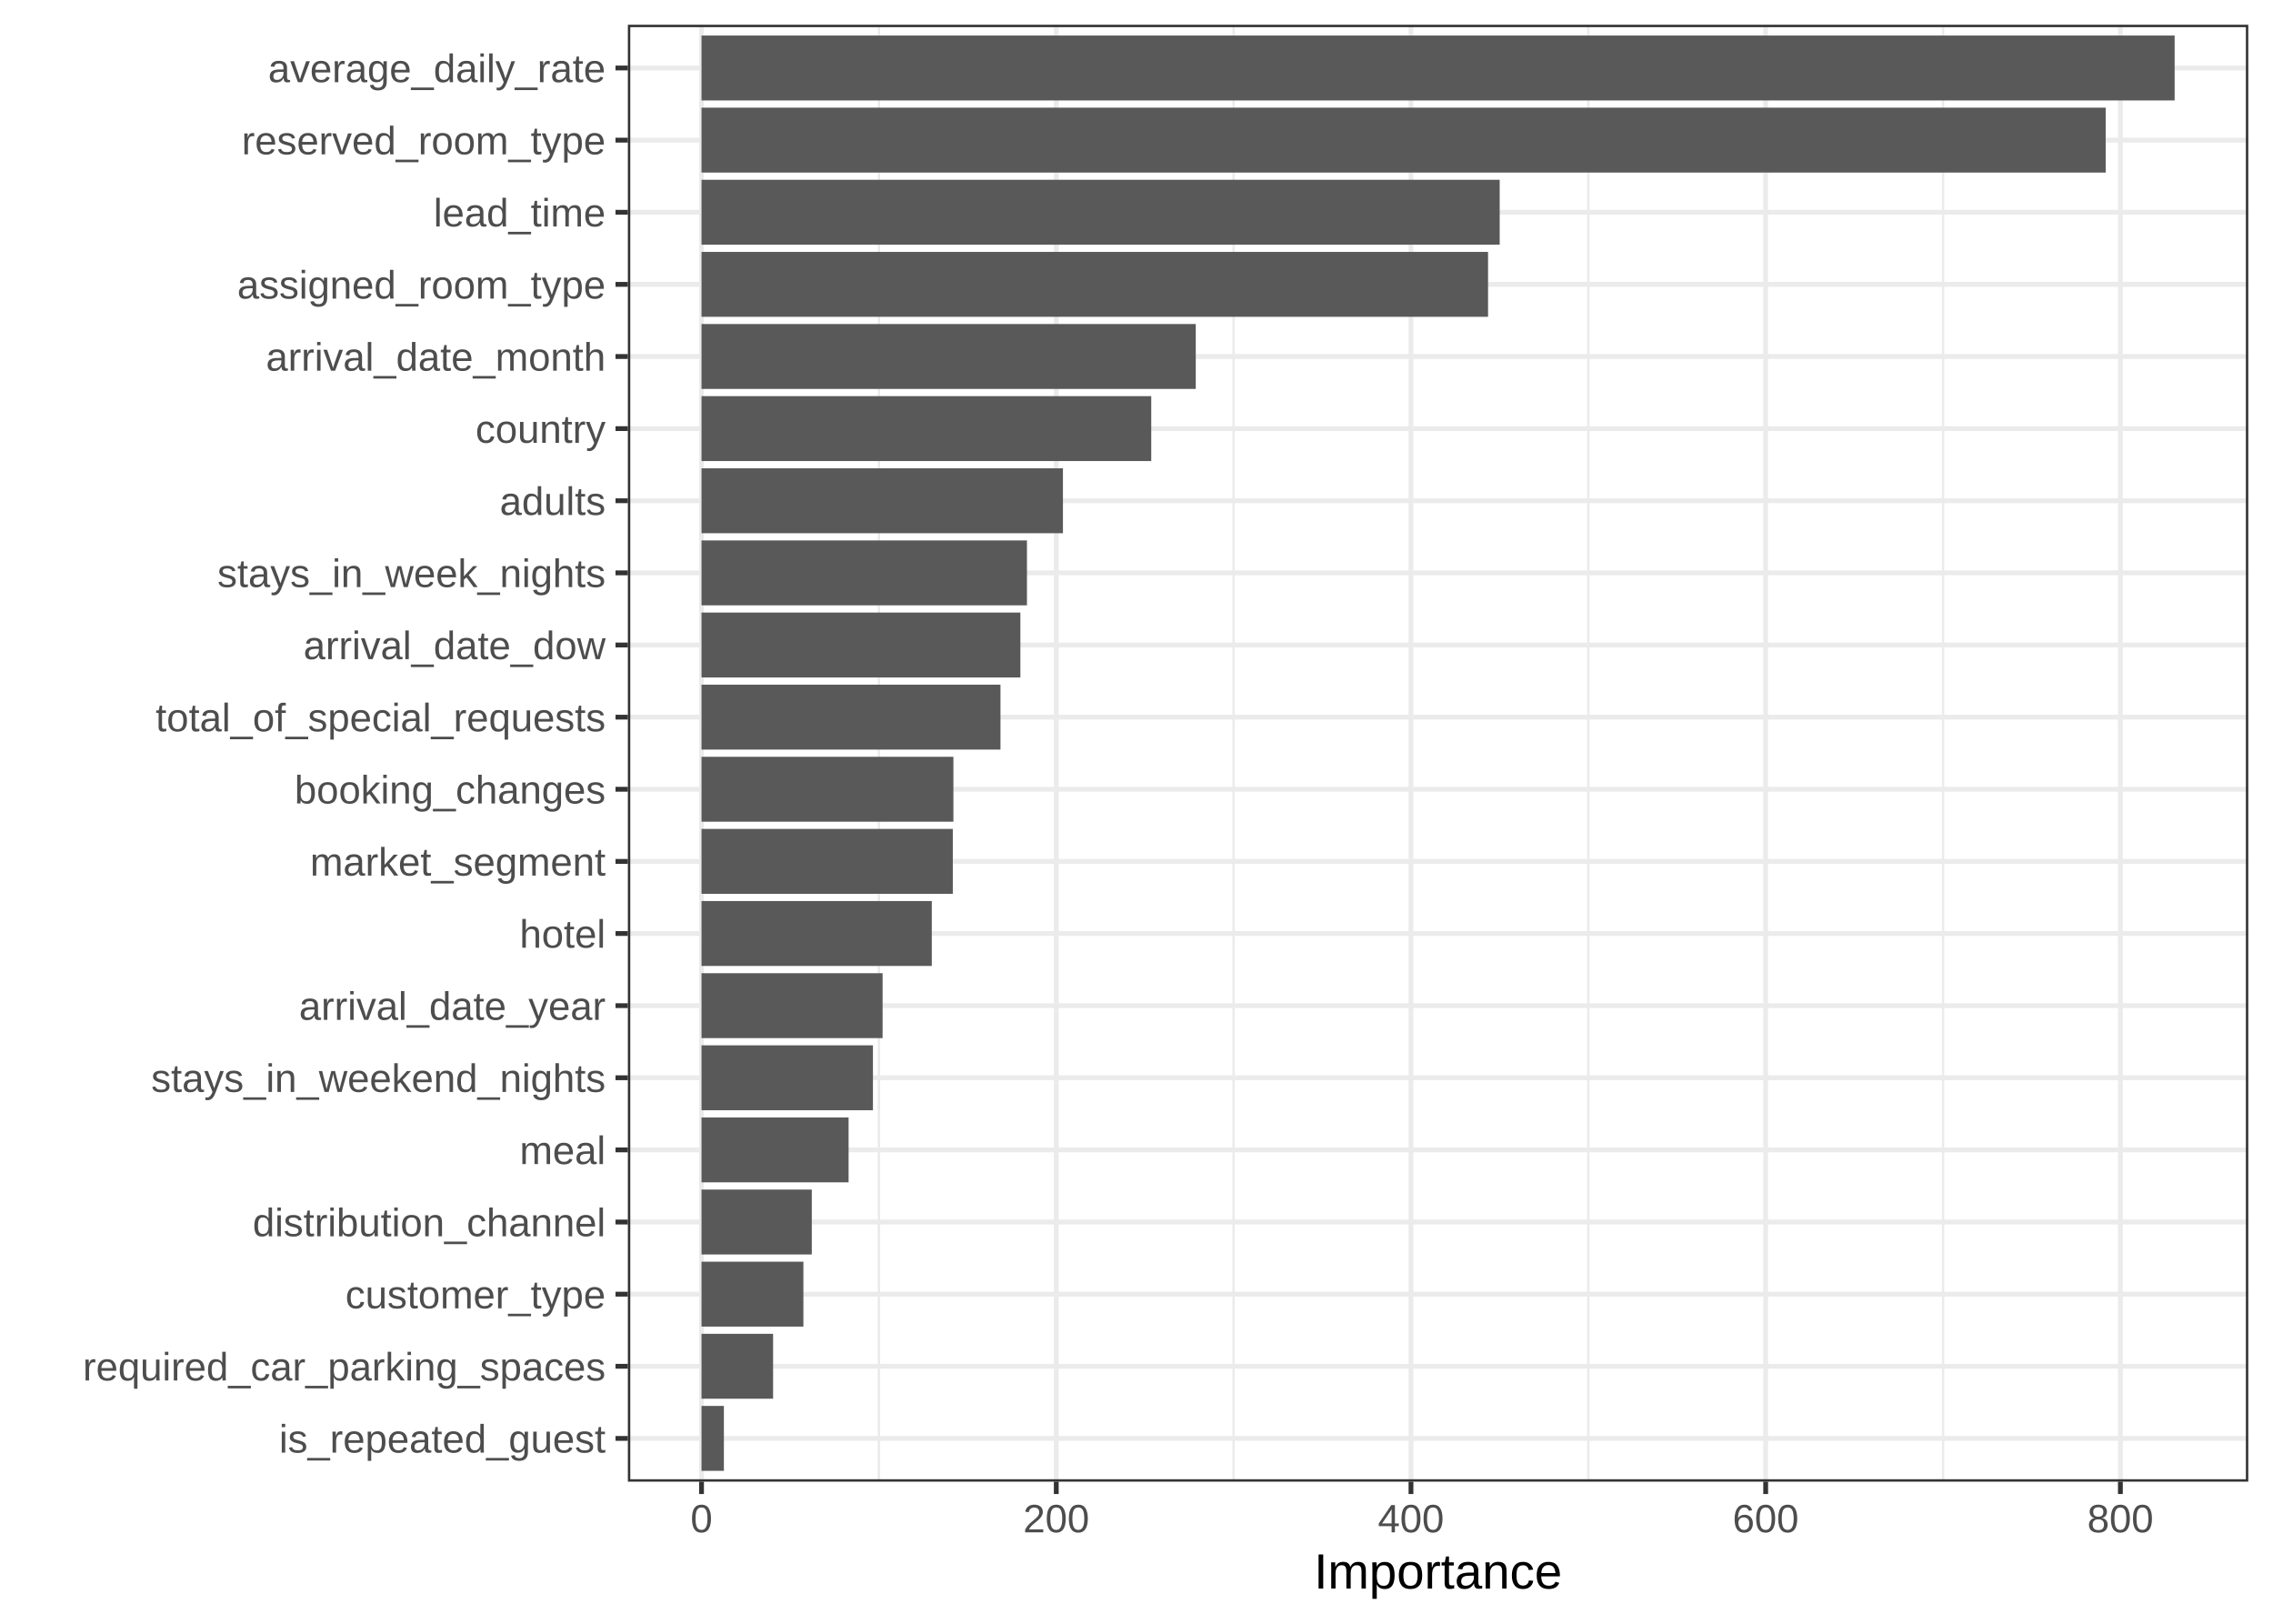
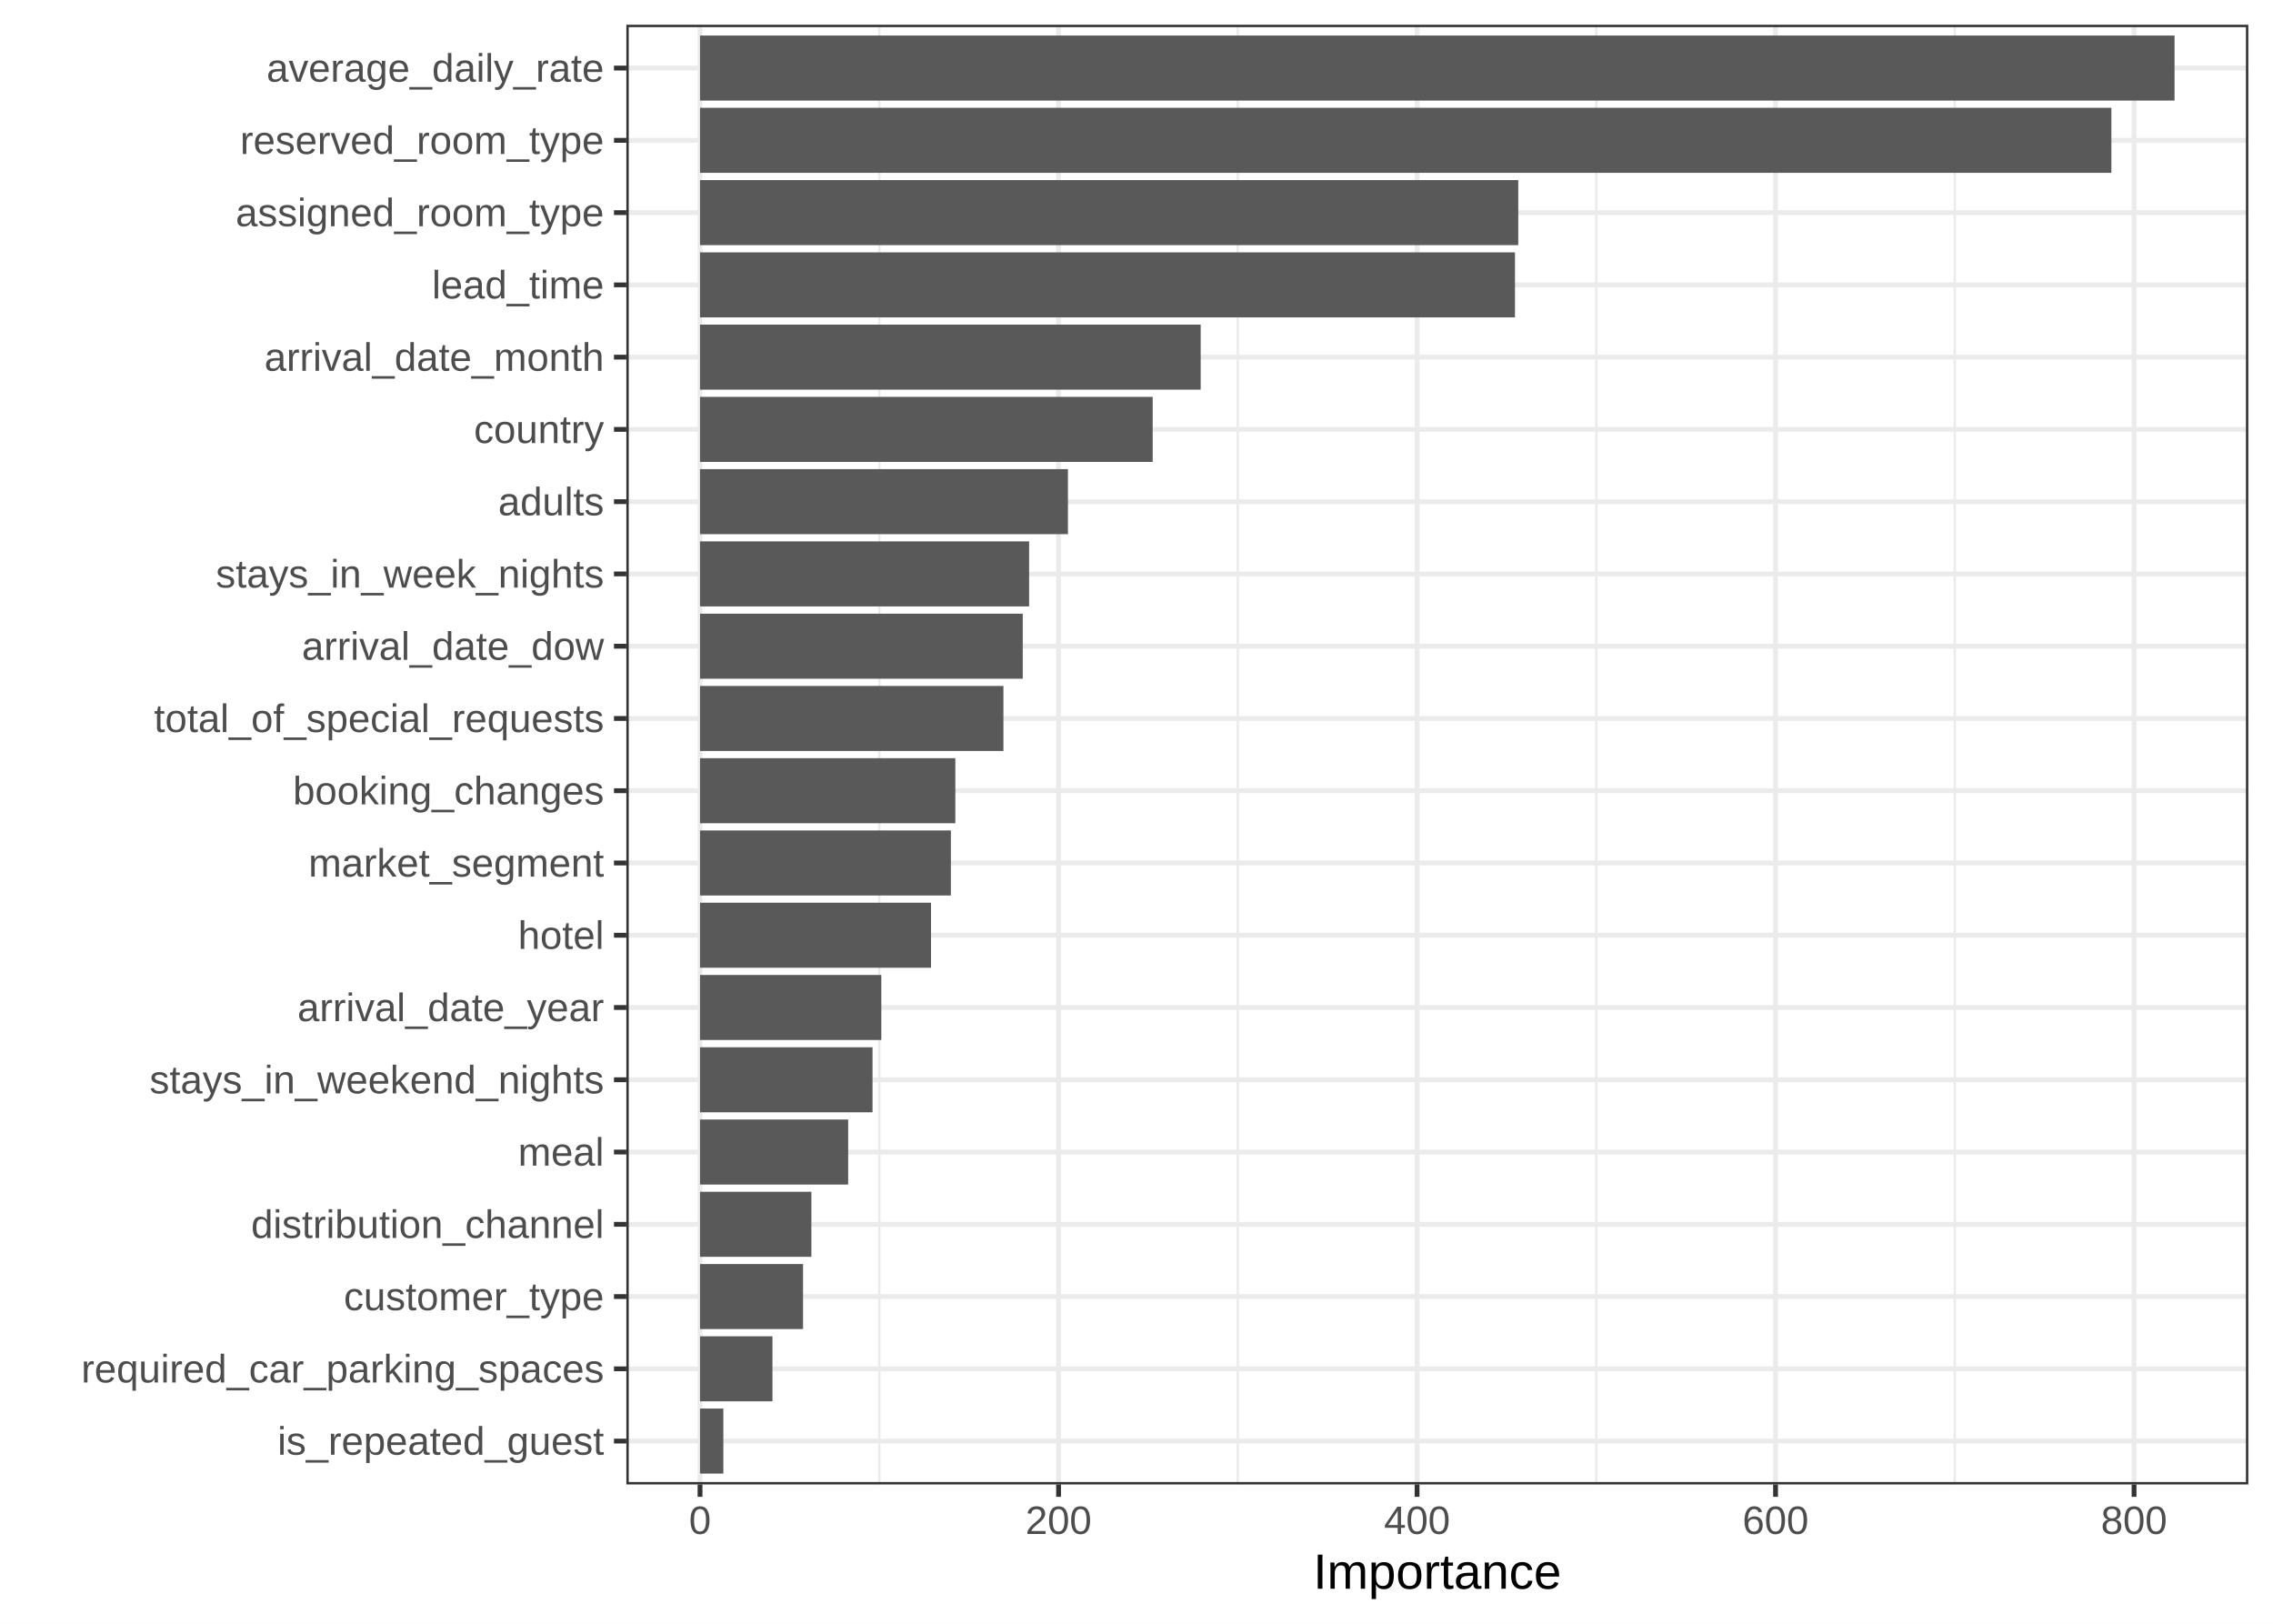
<svg xmlns="http://www.w3.org/2000/svg" width="504.00pt" height="360.00pt" viewBox="0 0 504.00 360.00">
  <g class="svglite">
    <defs>
      <style type="text/css">
    .svglite line, .svglite polyline, .svglite polygon, .svglite path, .svglite rect, .svglite circle {
      fill: none;
      stroke: #000000;
      stroke-linecap: round;
      stroke-linejoin: round;
      stroke-miterlimit: 10.00;
    }
    .svglite text {
      white-space: pre;
    }
    .svglite g.glyphgroup path {
      fill: inherit;
      stroke: none;
    }
  </style>
    </defs>
    <rect width="100%" height="100%" style="stroke: none; fill: none;" />
    <defs>
      <clipPath id="cpMC4wMHw1MDQuMDB8MC4wMHwzNjAuMDA=">
        <rect x="0.00" y="0.00" width="504.00" height="360.00" />
      </clipPath>
    </defs>
    <g clip-path="url(#cpMC4wMHw1MDQuMDB8MC4wMHwzNjAuMDA=)">
      <rect x="0.00" y="0.00" width="504.00" height="360.00" style="stroke-width: 1.07; stroke: #FFFFFF; fill: #FFFFFF;" />
    </g>
    <defs>
-       <clipPath id="cpMTM5LjIyfDQ5OC41Mnw1LjQ4fDMyOC41MA==">
-         <rect x="139.22" y="5.48" width="359.30" height="323.02" />
+       <clipPath id="cpMTM4Ljg4fDQ5OC41Mnw1LjQ4fDMyOS4xMg==">
+         <rect x="138.88" y="5.48" width="359.65" height="323.64" />
      </clipPath>
    </defs>
-     <g clip-path="url(#cpMTM5LjIyfDQ5OC41Mnw1LjQ4fDMyOC41MA==)">
-       <rect x="139.22" y="5.48" width="359.30" height="323.02" style="stroke-width: 1.07; stroke: none; fill: #FFFFFF;" />
-       <polyline points="194.88,328.50 194.88,5.48 " style="stroke-width: 0.53; stroke: #EBEBEB; stroke-linecap: butt;" />
-       <polyline points="273.53,328.50 273.53,5.48 " style="stroke-width: 0.53; stroke: #EBEBEB; stroke-linecap: butt;" />
-       <polyline points="352.18,328.50 352.18,5.48 " style="stroke-width: 0.53; stroke: #EBEBEB; stroke-linecap: butt;" />
-       <polyline points="430.84,328.50 430.84,5.48 " style="stroke-width: 0.53; stroke: #EBEBEB; stroke-linecap: butt;" />
-       <polyline points="139.22,318.91 498.52,318.91 " style="stroke-width: 1.07; stroke: #EBEBEB; stroke-linecap: butt;" />
-       <polyline points="139.22,302.92 498.52,302.92 " style="stroke-width: 1.07; stroke: #EBEBEB; stroke-linecap: butt;" />
-       <polyline points="139.22,286.93 498.52,286.93 " style="stroke-width: 1.07; stroke: #EBEBEB; stroke-linecap: butt;" />
-       <polyline points="139.22,270.94 498.52,270.94 " style="stroke-width: 1.07; stroke: #EBEBEB; stroke-linecap: butt;" />
-       <polyline points="139.22,254.94 498.52,254.94 " style="stroke-width: 1.07; stroke: #EBEBEB; stroke-linecap: butt;" />
-       <polyline points="139.22,238.95 498.52,238.95 " style="stroke-width: 1.07; stroke: #EBEBEB; stroke-linecap: butt;" />
-       <polyline points="139.22,222.96 498.52,222.96 " style="stroke-width: 1.07; stroke: #EBEBEB; stroke-linecap: butt;" />
-       <polyline points="139.22,206.97 498.52,206.97 " style="stroke-width: 1.07; stroke: #EBEBEB; stroke-linecap: butt;" />
-       <polyline points="139.22,190.98 498.52,190.98 " style="stroke-width: 1.07; stroke: #EBEBEB; stroke-linecap: butt;" />
-       <polyline points="139.22,174.99 498.52,174.99 " style="stroke-width: 1.07; stroke: #EBEBEB; stroke-linecap: butt;" />
-       <polyline points="139.22,159.00 498.52,159.00 " style="stroke-width: 1.07; stroke: #EBEBEB; stroke-linecap: butt;" />
-       <polyline points="139.22,143.00 498.52,143.00 " style="stroke-width: 1.07; stroke: #EBEBEB; stroke-linecap: butt;" />
-       <polyline points="139.22,127.01 498.52,127.01 " style="stroke-width: 1.07; stroke: #EBEBEB; stroke-linecap: butt;" />
-       <polyline points="139.22,111.02 498.52,111.02 " style="stroke-width: 1.07; stroke: #EBEBEB; stroke-linecap: butt;" />
-       <polyline points="139.22,95.03 498.52,95.03 " style="stroke-width: 1.07; stroke: #EBEBEB; stroke-linecap: butt;" />
-       <polyline points="139.22,79.04 498.52,79.04 " style="stroke-width: 1.07; stroke: #EBEBEB; stroke-linecap: butt;" />
-       <polyline points="139.22,63.05 498.52,63.05 " style="stroke-width: 1.07; stroke: #EBEBEB; stroke-linecap: butt;" />
-       <polyline points="139.22,47.06 498.52,47.06 " style="stroke-width: 1.07; stroke: #EBEBEB; stroke-linecap: butt;" />
-       <polyline points="139.22,31.07 498.52,31.07 " style="stroke-width: 1.07; stroke: #EBEBEB; stroke-linecap: butt;" />
-       <polyline points="139.22,15.07 498.52,15.07 " style="stroke-width: 1.07; stroke: #EBEBEB; stroke-linecap: butt;" />
-       <polyline points="155.55,328.50 155.55,5.48 " style="stroke-width: 1.07; stroke: #EBEBEB; stroke-linecap: butt;" />
-       <polyline points="234.21,328.50 234.21,5.48 " style="stroke-width: 1.07; stroke: #EBEBEB; stroke-linecap: butt;" />
-       <polyline points="312.86,328.50 312.86,5.48 " style="stroke-width: 1.07; stroke: #EBEBEB; stroke-linecap: butt;" />
-       <polyline points="391.51,328.50 391.51,5.48 " style="stroke-width: 1.07; stroke: #EBEBEB; stroke-linecap: butt;" />
-       <polyline points="470.16,328.50 470.16,5.48 " style="stroke-width: 1.07; stroke: #EBEBEB; stroke-linecap: butt;" />
-       <rect x="155.55" y="7.88" width="326.64" height="14.39" style="stroke-width: 1.07; stroke: none; stroke-linecap: butt; stroke-linejoin: miter; fill: #595959;" />
-       <rect x="155.55" y="23.87" width="311.35" height="14.39" style="stroke-width: 1.07; stroke: none; stroke-linecap: butt; stroke-linejoin: miter; fill: #595959;" />
-       <rect x="155.55" y="39.86" width="176.98" height="14.39" style="stroke-width: 1.07; stroke: none; stroke-linecap: butt; stroke-linejoin: miter; fill: #595959;" />
-       <rect x="155.55" y="55.85" width="174.40" height="14.39" style="stroke-width: 1.07; stroke: none; stroke-linecap: butt; stroke-linejoin: miter; fill: #595959;" />
-       <rect x="155.55" y="71.84" width="109.59" height="14.39" style="stroke-width: 1.07; stroke: none; stroke-linecap: butt; stroke-linejoin: miter; fill: #595959;" />
-       <rect x="155.55" y="87.83" width="99.72" height="14.39" style="stroke-width: 1.07; stroke: none; stroke-linecap: butt; stroke-linejoin: miter; fill: #595959;" />
-       <rect x="155.55" y="103.83" width="80.14" height="14.39" style="stroke-width: 1.07; stroke: none; stroke-linecap: butt; stroke-linejoin: miter; fill: #595959;" />
-       <rect x="155.55" y="119.82" width="72.16" height="14.39" style="stroke-width: 1.07; stroke: none; stroke-linecap: butt; stroke-linejoin: miter; fill: #595959;" />
-       <rect x="155.55" y="135.81" width="70.70" height="14.39" style="stroke-width: 1.07; stroke: none; stroke-linecap: butt; stroke-linejoin: miter; fill: #595959;" />
-       <rect x="155.55" y="151.80" width="66.29" height="14.39" style="stroke-width: 1.07; stroke: none; stroke-linecap: butt; stroke-linejoin: miter; fill: #595959;" />
-       <rect x="155.55" y="167.79" width="55.85" height="14.39" style="stroke-width: 1.07; stroke: none; stroke-linecap: butt; stroke-linejoin: miter; fill: #595959;" />
-       <rect x="155.55" y="183.78" width="55.72" height="14.39" style="stroke-width: 1.07; stroke: none; stroke-linecap: butt; stroke-linejoin: miter; fill: #595959;" />
-       <rect x="155.55" y="199.77" width="51.06" height="14.39" style="stroke-width: 1.07; stroke: none; stroke-linecap: butt; stroke-linejoin: miter; fill: #595959;" />
-       <rect x="155.55" y="215.77" width="40.15" height="14.39" style="stroke-width: 1.07; stroke: none; stroke-linecap: butt; stroke-linejoin: miter; fill: #595959;" />
-       <rect x="155.55" y="231.76" width="38.01" height="14.39" style="stroke-width: 1.07; stroke: none; stroke-linecap: butt; stroke-linejoin: miter; fill: #595959;" />
-       <rect x="155.55" y="247.75" width="32.61" height="14.39" style="stroke-width: 1.07; stroke: none; stroke-linecap: butt; stroke-linejoin: miter; fill: #595959;" />
-       <rect x="155.55" y="263.74" width="24.45" height="14.39" style="stroke-width: 1.07; stroke: none; stroke-linecap: butt; stroke-linejoin: miter; fill: #595959;" />
-       <rect x="155.55" y="279.73" width="22.59" height="14.39" style="stroke-width: 1.07; stroke: none; stroke-linecap: butt; stroke-linejoin: miter; fill: #595959;" />
-       <rect x="155.55" y="295.72" width="15.87" height="14.39" style="stroke-width: 1.07; stroke: none; stroke-linecap: butt; stroke-linejoin: miter; fill: #595959;" />
-       <rect x="155.55" y="311.71" width="4.96" height="14.39" style="stroke-width: 1.07; stroke: none; stroke-linecap: butt; stroke-linejoin: miter; fill: #595959;" />
-       <rect x="139.22" y="5.48" width="359.30" height="323.02" style="stroke-width: 1.07; stroke: #333333;" />
+     <g clip-path="url(#cpMTM4Ljg4fDQ5OC41Mnw1LjQ4fDMyOS4xMg==)">
+       <rect x="138.88" y="5.48" width="359.65" height="323.64" style="stroke-width: 1.07; stroke: none; fill: #FFFFFF;" />
+       <polyline points="194.97,329.12 194.97,5.48 " style="stroke-width: 0.53; stroke: #EBEBEB; stroke-linecap: butt;" />
+       <polyline points="274.46,329.12 274.46,5.48 " style="stroke-width: 0.53; stroke: #EBEBEB; stroke-linecap: butt;" />
+       <polyline points="353.95,329.12 353.95,5.48 " style="stroke-width: 0.53; stroke: #EBEBEB; stroke-linecap: butt;" />
+       <polyline points="433.45,329.12 433.45,5.48 " style="stroke-width: 0.53; stroke: #EBEBEB; stroke-linecap: butt;" />
+       <polyline points="138.88,319.50 498.52,319.50 " style="stroke-width: 1.07; stroke: #EBEBEB; stroke-linecap: butt;" />
+       <polyline points="138.88,303.48 498.52,303.48 " style="stroke-width: 1.07; stroke: #EBEBEB; stroke-linecap: butt;" />
+       <polyline points="138.88,287.46 498.52,287.46 " style="stroke-width: 1.07; stroke: #EBEBEB; stroke-linecap: butt;" />
+       <polyline points="138.88,271.44 498.52,271.44 " style="stroke-width: 1.07; stroke: #EBEBEB; stroke-linecap: butt;" />
+       <polyline points="138.88,255.42 498.52,255.42 " style="stroke-width: 1.07; stroke: #EBEBEB; stroke-linecap: butt;" />
+       <polyline points="138.88,239.39 498.52,239.39 " style="stroke-width: 1.07; stroke: #EBEBEB; stroke-linecap: butt;" />
+       <polyline points="138.88,223.37 498.52,223.37 " style="stroke-width: 1.07; stroke: #EBEBEB; stroke-linecap: butt;" />
+       <polyline points="138.88,207.35 498.52,207.35 " style="stroke-width: 1.07; stroke: #EBEBEB; stroke-linecap: butt;" />
+       <polyline points="138.88,191.33 498.52,191.33 " style="stroke-width: 1.07; stroke: #EBEBEB; stroke-linecap: butt;" />
+       <polyline points="138.88,175.31 498.52,175.31 " style="stroke-width: 1.07; stroke: #EBEBEB; stroke-linecap: butt;" />
+       <polyline points="138.88,159.29 498.52,159.29 " style="stroke-width: 1.07; stroke: #EBEBEB; stroke-linecap: butt;" />
+       <polyline points="138.88,143.27 498.52,143.27 " style="stroke-width: 1.07; stroke: #EBEBEB; stroke-linecap: butt;" />
+       <polyline points="138.88,127.24 498.52,127.24 " style="stroke-width: 1.07; stroke: #EBEBEB; stroke-linecap: butt;" />
+       <polyline points="138.88,111.22 498.52,111.22 " style="stroke-width: 1.07; stroke: #EBEBEB; stroke-linecap: butt;" />
+       <polyline points="138.88,95.20 498.52,95.20 " style="stroke-width: 1.07; stroke: #EBEBEB; stroke-linecap: butt;" />
+       <polyline points="138.88,79.18 498.52,79.18 " style="stroke-width: 1.07; stroke: #EBEBEB; stroke-linecap: butt;" />
+       <polyline points="138.88,63.16 498.52,63.16 " style="stroke-width: 1.07; stroke: #EBEBEB; stroke-linecap: butt;" />
+       <polyline points="138.88,47.14 498.52,47.14 " style="stroke-width: 1.07; stroke: #EBEBEB; stroke-linecap: butt;" />
+       <polyline points="138.88,31.11 498.52,31.11 " style="stroke-width: 1.07; stroke: #EBEBEB; stroke-linecap: butt;" />
+       <polyline points="138.88,15.09 498.52,15.09 " style="stroke-width: 1.07; stroke: #EBEBEB; stroke-linecap: butt;" />
+       <polyline points="155.22,329.12 155.22,5.48 " style="stroke-width: 1.07; stroke: #EBEBEB; stroke-linecap: butt;" />
+       <polyline points="234.72,329.12 234.72,5.48 " style="stroke-width: 1.07; stroke: #EBEBEB; stroke-linecap: butt;" />
+       <polyline points="314.21,329.12 314.21,5.48 " style="stroke-width: 1.07; stroke: #EBEBEB; stroke-linecap: butt;" />
+       <polyline points="393.70,329.12 393.70,5.48 " style="stroke-width: 1.07; stroke: #EBEBEB; stroke-linecap: butt;" />
+       <polyline points="473.19,329.12 473.19,5.48 " style="stroke-width: 1.07; stroke: #EBEBEB; stroke-linecap: butt;" />
+       <rect x="155.22" y="7.88" width="326.95" height="14.42" style="stroke-width: 1.07; stroke: none; stroke-linecap: butt; stroke-linejoin: miter; fill: #595959;" />
+       <rect x="155.22" y="23.90" width="312.94" height="14.42" style="stroke-width: 1.07; stroke: none; stroke-linecap: butt; stroke-linejoin: miter; fill: #595959;" />
+       <rect x="155.22" y="39.93" width="181.43" height="14.42" style="stroke-width: 1.07; stroke: none; stroke-linecap: butt; stroke-linejoin: miter; fill: #595959;" />
+       <rect x="155.22" y="55.95" width="180.70" height="14.42" style="stroke-width: 1.07; stroke: none; stroke-linecap: butt; stroke-linejoin: miter; fill: #595959;" />
+       <rect x="155.22" y="71.97" width="111.01" height="14.42" style="stroke-width: 1.07; stroke: none; stroke-linecap: butt; stroke-linejoin: miter; fill: #595959;" />
+       <rect x="155.22" y="87.99" width="100.37" height="14.42" style="stroke-width: 1.07; stroke: none; stroke-linecap: butt; stroke-linejoin: miter; fill: #595959;" />
+       <rect x="155.22" y="104.01" width="81.58" height="14.42" style="stroke-width: 1.07; stroke: none; stroke-linecap: butt; stroke-linejoin: miter; fill: #595959;" />
+       <rect x="155.22" y="120.03" width="72.97" height="14.42" style="stroke-width: 1.07; stroke: none; stroke-linecap: butt; stroke-linejoin: miter; fill: #595959;" />
+       <rect x="155.22" y="136.06" width="71.56" height="14.42" style="stroke-width: 1.07; stroke: none; stroke-linecap: butt; stroke-linejoin: miter; fill: #595959;" />
+       <rect x="155.22" y="152.08" width="67.27" height="14.42" style="stroke-width: 1.07; stroke: none; stroke-linecap: butt; stroke-linejoin: miter; fill: #595959;" />
+       <rect x="155.22" y="168.10" width="56.61" height="14.42" style="stroke-width: 1.07; stroke: none; stroke-linecap: butt; stroke-linejoin: miter; fill: #595959;" />
+       <rect x="155.22" y="184.12" width="55.62" height="14.42" style="stroke-width: 1.07; stroke: none; stroke-linecap: butt; stroke-linejoin: miter; fill: #595959;" />
+       <rect x="155.22" y="200.14" width="51.22" height="14.42" style="stroke-width: 1.07; stroke: none; stroke-linecap: butt; stroke-linejoin: miter; fill: #595959;" />
+       <rect x="155.22" y="216.16" width="40.20" height="14.42" style="stroke-width: 1.07; stroke: none; stroke-linecap: butt; stroke-linejoin: miter; fill: #595959;" />
+       <rect x="155.22" y="232.19" width="38.25" height="14.42" style="stroke-width: 1.07; stroke: none; stroke-linecap: butt; stroke-linejoin: miter; fill: #595959;" />
+       <rect x="155.22" y="248.21" width="32.85" height="14.42" style="stroke-width: 1.07; stroke: none; stroke-linecap: butt; stroke-linejoin: miter; fill: #595959;" />
+       <rect x="155.22" y="264.23" width="24.69" height="14.42" style="stroke-width: 1.07; stroke: none; stroke-linecap: butt; stroke-linejoin: miter; fill: #595959;" />
+       <rect x="155.22" y="280.25" width="22.84" height="14.42" style="stroke-width: 1.07; stroke: none; stroke-linecap: butt; stroke-linejoin: miter; fill: #595959;" />
+       <rect x="155.22" y="296.27" width="16.06" height="14.42" style="stroke-width: 1.07; stroke: none; stroke-linecap: butt; stroke-linejoin: miter; fill: #595959;" />
+       <rect x="155.22" y="312.29" width="5.17" height="14.42" style="stroke-width: 1.07; stroke: none; stroke-linecap: butt; stroke-linejoin: miter; fill: #595959;" />
+       <rect x="138.88" y="5.48" width="359.65" height="323.64" style="stroke-width: 1.07; stroke: #333333;" />
    </g>
    <g clip-path="url(#cpMC4wMHw1MDQuMDB8MC4wMHwzNjAuMDA=)">
-       <text x="134.29" y="322.06" text-anchor="end" style="font-size: 8.80px;fill: #4D4D4D; font-family: &quot;Arial&quot;;" textLength="72.36px" lengthAdjust="spacingAndGlyphs">is_repeated_guest</text>
-       <text x="134.29" y="306.07" text-anchor="end" style="font-size: 8.80px;fill: #4D4D4D; font-family: &quot;Arial&quot;;" textLength="115.88px" lengthAdjust="spacingAndGlyphs">required_car_parking_spaces</text>
-       <text x="134.29" y="290.08" text-anchor="end" style="font-size: 8.80px;fill: #4D4D4D; font-family: &quot;Arial&quot;;" textLength="57.69px" lengthAdjust="spacingAndGlyphs">customer_type</text>
-       <text x="134.29" y="274.09" text-anchor="end" style="font-size: 8.80px;fill: #4D4D4D; font-family: &quot;Arial&quot;;" textLength="78.22px" lengthAdjust="spacingAndGlyphs">distribution_channel</text>
-       <text x="134.29" y="258.09" text-anchor="end" style="font-size: 8.80px;fill: #4D4D4D; font-family: &quot;Arial&quot;;" textLength="19.06px" lengthAdjust="spacingAndGlyphs">meal</text>
-       <text x="134.29" y="242.10" text-anchor="end" style="font-size: 8.80px;fill: #4D4D4D; font-family: &quot;Arial&quot;;" textLength="100.75px" lengthAdjust="spacingAndGlyphs">stays_in_weekend_nights</text>
-       <text x="134.29" y="226.11" text-anchor="end" style="font-size: 8.80px;fill: #4D4D4D; font-family: &quot;Arial&quot;;" textLength="67.94px" lengthAdjust="spacingAndGlyphs">arrival_date_year</text>
-       <text x="134.29" y="210.12" text-anchor="end" style="font-size: 8.80px;fill: #4D4D4D; font-family: &quot;Arial&quot;;" textLength="19.06px" lengthAdjust="spacingAndGlyphs">hotel</text>
-       <text x="134.29" y="194.13" text-anchor="end" style="font-size: 8.80px;fill: #4D4D4D; font-family: &quot;Arial&quot;;" textLength="65.50px" lengthAdjust="spacingAndGlyphs">market_segment</text>
-       <text x="134.29" y="178.14" text-anchor="end" style="font-size: 8.80px;fill: #4D4D4D; font-family: &quot;Arial&quot;;" textLength="68.97px" lengthAdjust="spacingAndGlyphs">booking_changes</text>
-       <text x="134.29" y="162.15" text-anchor="end" style="font-size: 8.80px;fill: #4D4D4D; font-family: &quot;Arial&quot;;" textLength="99.73px" lengthAdjust="spacingAndGlyphs">total_of_special_requests</text>
-       <text x="134.29" y="146.15" text-anchor="end" style="font-size: 8.80px;fill: #4D4D4D; font-family: &quot;Arial&quot;;" textLength="66.97px" lengthAdjust="spacingAndGlyphs">arrival_date_dow</text>
-       <text x="134.29" y="130.16" text-anchor="end" style="font-size: 8.80px;fill: #4D4D4D; font-family: &quot;Arial&quot;;" textLength="86.08px" lengthAdjust="spacingAndGlyphs">stays_in_week_nights</text>
-       <text x="134.29" y="114.17" text-anchor="end" style="font-size: 8.80px;fill: #4D4D4D; font-family: &quot;Arial&quot;;" textLength="23.47px" lengthAdjust="spacingAndGlyphs">adults</text>
-       <text x="134.29" y="98.18" text-anchor="end" style="font-size: 8.80px;fill: #4D4D4D; font-family: &quot;Arial&quot;;" textLength="28.84px" lengthAdjust="spacingAndGlyphs">country</text>
-       <text x="134.29" y="82.19" text-anchor="end" style="font-size: 8.80px;fill: #4D4D4D; font-family: &quot;Arial&quot;;" textLength="75.27px" lengthAdjust="spacingAndGlyphs">arrival_date_month</text>
-       <text x="134.29" y="66.20" text-anchor="end" style="font-size: 8.80px;fill: #4D4D4D; font-family: &quot;Arial&quot;;" textLength="81.66px" lengthAdjust="spacingAndGlyphs">assigned_room_type</text>
-       <text x="134.29" y="50.21" text-anchor="end" style="font-size: 8.80px;fill: #4D4D4D; font-family: &quot;Arial&quot;;" textLength="38.12px" lengthAdjust="spacingAndGlyphs">lead_time</text>
-       <text x="134.29" y="34.22" text-anchor="end" style="font-size: 8.80px;fill: #4D4D4D; font-family: &quot;Arial&quot;;" textLength="80.66px" lengthAdjust="spacingAndGlyphs">reserved_room_type</text>
-       <text x="134.29" y="18.22" text-anchor="end" style="font-size: 8.80px;fill: #4D4D4D; font-family: &quot;Arial&quot;;" textLength="74.80px" lengthAdjust="spacingAndGlyphs">average_daily_rate</text>
-       <polyline points="136.48,318.91 139.22,318.91 " style="stroke-width: 1.07; stroke: #333333; stroke-linecap: butt;" />
-       <polyline points="136.48,302.92 139.22,302.92 " style="stroke-width: 1.07; stroke: #333333; stroke-linecap: butt;" />
-       <polyline points="136.48,286.93 139.22,286.93 " style="stroke-width: 1.07; stroke: #333333; stroke-linecap: butt;" />
-       <polyline points="136.48,270.94 139.22,270.94 " style="stroke-width: 1.07; stroke: #333333; stroke-linecap: butt;" />
-       <polyline points="136.48,254.94 139.22,254.94 " style="stroke-width: 1.07; stroke: #333333; stroke-linecap: butt;" />
-       <polyline points="136.48,238.95 139.22,238.95 " style="stroke-width: 1.07; stroke: #333333; stroke-linecap: butt;" />
-       <polyline points="136.48,222.96 139.22,222.96 " style="stroke-width: 1.07; stroke: #333333; stroke-linecap: butt;" />
-       <polyline points="136.48,206.97 139.22,206.97 " style="stroke-width: 1.07; stroke: #333333; stroke-linecap: butt;" />
-       <polyline points="136.48,190.98 139.22,190.98 " style="stroke-width: 1.07; stroke: #333333; stroke-linecap: butt;" />
-       <polyline points="136.48,174.99 139.22,174.99 " style="stroke-width: 1.07; stroke: #333333; stroke-linecap: butt;" />
-       <polyline points="136.48,159.00 139.22,159.00 " style="stroke-width: 1.07; stroke: #333333; stroke-linecap: butt;" />
-       <polyline points="136.48,143.00 139.22,143.00 " style="stroke-width: 1.07; stroke: #333333; stroke-linecap: butt;" />
-       <polyline points="136.48,127.01 139.22,127.01 " style="stroke-width: 1.07; stroke: #333333; stroke-linecap: butt;" />
-       <polyline points="136.48,111.02 139.22,111.02 " style="stroke-width: 1.07; stroke: #333333; stroke-linecap: butt;" />
-       <polyline points="136.48,95.03 139.22,95.03 " style="stroke-width: 1.07; stroke: #333333; stroke-linecap: butt;" />
-       <polyline points="136.48,79.04 139.22,79.04 " style="stroke-width: 1.07; stroke: #333333; stroke-linecap: butt;" />
-       <polyline points="136.48,63.05 139.22,63.05 " style="stroke-width: 1.07; stroke: #333333; stroke-linecap: butt;" />
-       <polyline points="136.48,47.06 139.22,47.06 " style="stroke-width: 1.07; stroke: #333333; stroke-linecap: butt;" />
-       <polyline points="136.48,31.07 139.22,31.07 " style="stroke-width: 1.07; stroke: #333333; stroke-linecap: butt;" />
-       <polyline points="136.48,15.07 139.22,15.07 " style="stroke-width: 1.07; stroke: #333333; stroke-linecap: butt;" />
-       <polyline points="155.55,331.24 155.55,328.50 " style="stroke-width: 1.07; stroke: #333333; stroke-linecap: butt;" />
-       <polyline points="234.21,331.24 234.21,328.50 " style="stroke-width: 1.07; stroke: #333333; stroke-linecap: butt;" />
-       <polyline points="312.86,331.24 312.86,328.50 " style="stroke-width: 1.07; stroke: #333333; stroke-linecap: butt;" />
-       <polyline points="391.51,331.24 391.51,328.50 " style="stroke-width: 1.07; stroke: #333333; stroke-linecap: butt;" />
-       <polyline points="470.16,331.24 470.16,328.50 " style="stroke-width: 1.07; stroke: #333333; stroke-linecap: butt;" />
-       <text x="155.55" y="339.74" text-anchor="middle" style="font-size: 8.80px;fill: #4D4D4D; font-family: &quot;Arial&quot;;" textLength="4.89px" lengthAdjust="spacingAndGlyphs">0</text>
-       <text x="234.21" y="339.74" text-anchor="middle" style="font-size: 8.80px;fill: #4D4D4D; font-family: &quot;Arial&quot;;" textLength="14.67px" lengthAdjust="spacingAndGlyphs">200</text>
-       <text x="312.86" y="339.74" text-anchor="middle" style="font-size: 8.80px;fill: #4D4D4D; font-family: &quot;Arial&quot;;" textLength="14.67px" lengthAdjust="spacingAndGlyphs">400</text>
-       <text x="391.51" y="339.74" text-anchor="middle" style="font-size: 8.80px;fill: #4D4D4D; font-family: &quot;Arial&quot;;" textLength="14.67px" lengthAdjust="spacingAndGlyphs">600</text>
-       <text x="470.16" y="339.74" text-anchor="middle" style="font-size: 8.80px;fill: #4D4D4D; font-family: &quot;Arial&quot;;" textLength="14.67px" lengthAdjust="spacingAndGlyphs">800</text>
-       <text x="318.87" y="352.20" text-anchor="middle" style="font-size: 11.00px; font-family: &quot;Arial&quot;;" textLength="55.06px" lengthAdjust="spacingAndGlyphs">Importance</text>
+       <text x="133.94" y="322.53" text-anchor="end" style="font-size: 8.80px;fill: #4D4D4D; font-family: &quot;Liberation Sans&quot;;" textLength="72.36px" lengthAdjust="spacingAndGlyphs">is_repeated_guest</text>
+       <text x="133.94" y="306.51" text-anchor="end" style="font-size: 8.80px;fill: #4D4D4D; font-family: &quot;Liberation Sans&quot;;" textLength="115.88px" lengthAdjust="spacingAndGlyphs">required_car_parking_spaces</text>
+       <text x="133.94" y="290.49" text-anchor="end" style="font-size: 8.80px;fill: #4D4D4D; font-family: &quot;Liberation Sans&quot;;" textLength="57.69px" lengthAdjust="spacingAndGlyphs">customer_type</text>
+       <text x="133.94" y="274.47" text-anchor="end" style="font-size: 8.80px;fill: #4D4D4D; font-family: &quot;Liberation Sans&quot;;" textLength="78.22px" lengthAdjust="spacingAndGlyphs">distribution_channel</text>
+       <text x="133.94" y="258.44" text-anchor="end" style="font-size: 8.80px;fill: #4D4D4D; font-family: &quot;Liberation Sans&quot;;" textLength="19.06px" lengthAdjust="spacingAndGlyphs">meal</text>
+       <text x="133.94" y="242.42" text-anchor="end" style="font-size: 8.80px;fill: #4D4D4D; font-family: &quot;Liberation Sans&quot;;" textLength="100.75px" lengthAdjust="spacingAndGlyphs">stays_in_weekend_nights</text>
+       <text x="133.94" y="226.40" text-anchor="end" style="font-size: 8.80px;fill: #4D4D4D; font-family: &quot;Liberation Sans&quot;;" textLength="67.94px" lengthAdjust="spacingAndGlyphs">arrival_date_year</text>
+       <text x="133.94" y="210.38" text-anchor="end" style="font-size: 8.80px;fill: #4D4D4D; font-family: &quot;Liberation Sans&quot;;" textLength="19.06px" lengthAdjust="spacingAndGlyphs">hotel</text>
+       <text x="133.94" y="194.36" text-anchor="end" style="font-size: 8.80px;fill: #4D4D4D; font-family: &quot;Liberation Sans&quot;;" textLength="65.50px" lengthAdjust="spacingAndGlyphs">market_segment</text>
+       <text x="133.94" y="178.34" text-anchor="end" style="font-size: 8.80px;fill: #4D4D4D; font-family: &quot;Liberation Sans&quot;;" textLength="68.97px" lengthAdjust="spacingAndGlyphs">booking_changes</text>
+       <text x="133.94" y="162.31" text-anchor="end" style="font-size: 8.80px;fill: #4D4D4D; font-family: &quot;Liberation Sans&quot;;" textLength="99.73px" lengthAdjust="spacingAndGlyphs">total_of_special_requests</text>
+       <text x="133.94" y="146.29" text-anchor="end" style="font-size: 8.80px;fill: #4D4D4D; font-family: &quot;Liberation Sans&quot;;" textLength="66.97px" lengthAdjust="spacingAndGlyphs">arrival_date_dow</text>
+       <text x="133.94" y="130.27" text-anchor="end" style="font-size: 8.80px;fill: #4D4D4D; font-family: &quot;Liberation Sans&quot;;" textLength="86.08px" lengthAdjust="spacingAndGlyphs">stays_in_week_nights</text>
+       <text x="133.94" y="114.25" text-anchor="end" style="font-size: 8.80px;fill: #4D4D4D; font-family: &quot;Liberation Sans&quot;;" textLength="23.47px" lengthAdjust="spacingAndGlyphs">adults</text>
+       <text x="133.94" y="98.23" text-anchor="end" style="font-size: 8.80px;fill: #4D4D4D; font-family: &quot;Liberation Sans&quot;;" textLength="28.84px" lengthAdjust="spacingAndGlyphs">country</text>
+       <text x="133.94" y="82.21" text-anchor="end" style="font-size: 8.80px;fill: #4D4D4D; font-family: &quot;Liberation Sans&quot;;" textLength="75.27px" lengthAdjust="spacingAndGlyphs">arrival_date_month</text>
+       <text x="133.94" y="66.18" text-anchor="end" style="font-size: 8.80px;fill: #4D4D4D; font-family: &quot;Liberation Sans&quot;;" textLength="38.12px" lengthAdjust="spacingAndGlyphs">lead_time</text>
+       <text x="133.94" y="50.16" text-anchor="end" style="font-size: 8.80px;fill: #4D4D4D; font-family: &quot;Liberation Sans&quot;;" textLength="81.66px" lengthAdjust="spacingAndGlyphs">assigned_room_type</text>
+       <text x="133.94" y="34.14" text-anchor="end" style="font-size: 8.80px;fill: #4D4D4D; font-family: &quot;Liberation Sans&quot;;" textLength="80.66px" lengthAdjust="spacingAndGlyphs">reserved_room_type</text>
+       <text x="133.94" y="18.12" text-anchor="end" style="font-size: 8.80px;fill: #4D4D4D; font-family: &quot;Liberation Sans&quot;;" textLength="74.80px" lengthAdjust="spacingAndGlyphs">average_daily_rate</text>
+       <polyline points="136.14,319.50 138.88,319.50 " style="stroke-width: 1.07; stroke: #333333; stroke-linecap: butt;" />
+       <polyline points="136.14,303.48 138.88,303.48 " style="stroke-width: 1.07; stroke: #333333; stroke-linecap: butt;" />
+       <polyline points="136.14,287.46 138.88,287.46 " style="stroke-width: 1.07; stroke: #333333; stroke-linecap: butt;" />
+       <polyline points="136.14,271.44 138.88,271.44 " style="stroke-width: 1.07; stroke: #333333; stroke-linecap: butt;" />
+       <polyline points="136.14,255.42 138.88,255.42 " style="stroke-width: 1.07; stroke: #333333; stroke-linecap: butt;" />
+       <polyline points="136.14,239.39 138.88,239.39 " style="stroke-width: 1.07; stroke: #333333; stroke-linecap: butt;" />
+       <polyline points="136.14,223.37 138.88,223.37 " style="stroke-width: 1.07; stroke: #333333; stroke-linecap: butt;" />
+       <polyline points="136.14,207.35 138.88,207.35 " style="stroke-width: 1.07; stroke: #333333; stroke-linecap: butt;" />
+       <polyline points="136.14,191.33 138.88,191.33 " style="stroke-width: 1.07; stroke: #333333; stroke-linecap: butt;" />
+       <polyline points="136.14,175.31 138.88,175.31 " style="stroke-width: 1.07; stroke: #333333; stroke-linecap: butt;" />
+       <polyline points="136.14,159.29 138.88,159.29 " style="stroke-width: 1.07; stroke: #333333; stroke-linecap: butt;" />
+       <polyline points="136.14,143.27 138.88,143.27 " style="stroke-width: 1.07; stroke: #333333; stroke-linecap: butt;" />
+       <polyline points="136.14,127.24 138.88,127.24 " style="stroke-width: 1.07; stroke: #333333; stroke-linecap: butt;" />
+       <polyline points="136.14,111.22 138.88,111.22 " style="stroke-width: 1.07; stroke: #333333; stroke-linecap: butt;" />
+       <polyline points="136.14,95.20 138.88,95.20 " style="stroke-width: 1.07; stroke: #333333; stroke-linecap: butt;" />
+       <polyline points="136.14,79.18 138.88,79.18 " style="stroke-width: 1.07; stroke: #333333; stroke-linecap: butt;" />
+       <polyline points="136.14,63.16 138.88,63.16 " style="stroke-width: 1.07; stroke: #333333; stroke-linecap: butt;" />
+       <polyline points="136.14,47.14 138.88,47.14 " style="stroke-width: 1.07; stroke: #333333; stroke-linecap: butt;" />
+       <polyline points="136.14,31.11 138.88,31.11 " style="stroke-width: 1.07; stroke: #333333; stroke-linecap: butt;" />
+       <polyline points="136.14,15.09 138.88,15.09 " style="stroke-width: 1.07; stroke: #333333; stroke-linecap: butt;" />
+       <polyline points="155.22,331.86 155.22,329.12 " style="stroke-width: 1.07; stroke: #333333; stroke-linecap: butt;" />
+       <polyline points="234.72,331.86 234.72,329.12 " style="stroke-width: 1.07; stroke: #333333; stroke-linecap: butt;" />
+       <polyline points="314.21,331.86 314.21,329.12 " style="stroke-width: 1.07; stroke: #333333; stroke-linecap: butt;" />
+       <polyline points="393.70,331.86 393.70,329.12 " style="stroke-width: 1.07; stroke: #333333; stroke-linecap: butt;" />
+       <polyline points="473.19,331.86 473.19,329.12 " style="stroke-width: 1.07; stroke: #333333; stroke-linecap: butt;" />
+       <text x="155.22" y="340.10" text-anchor="middle" style="font-size: 8.80px;fill: #4D4D4D; font-family: &quot;Liberation Sans&quot;;" textLength="4.89px" lengthAdjust="spacingAndGlyphs">0</text>
+       <text x="234.72" y="340.10" text-anchor="middle" style="font-size: 8.80px;fill: #4D4D4D; font-family: &quot;Liberation Sans&quot;;" textLength="14.67px" lengthAdjust="spacingAndGlyphs">200</text>
+       <text x="314.21" y="340.10" text-anchor="middle" style="font-size: 8.80px;fill: #4D4D4D; font-family: &quot;Liberation Sans&quot;;" textLength="14.67px" lengthAdjust="spacingAndGlyphs">400</text>
+       <text x="393.70" y="340.10" text-anchor="middle" style="font-size: 8.80px;fill: #4D4D4D; font-family: &quot;Liberation Sans&quot;;" textLength="14.67px" lengthAdjust="spacingAndGlyphs">600</text>
+       <text x="473.19" y="340.10" text-anchor="middle" style="font-size: 8.80px;fill: #4D4D4D; font-family: &quot;Liberation Sans&quot;;" textLength="14.67px" lengthAdjust="spacingAndGlyphs">800</text>
+       <text x="318.70" y="352.24" text-anchor="middle" style="font-size: 11.00px; font-family: &quot;Liberation Sans&quot;;" textLength="55.06px" lengthAdjust="spacingAndGlyphs">Importance</text>
    </g>
  </g>
</svg>
